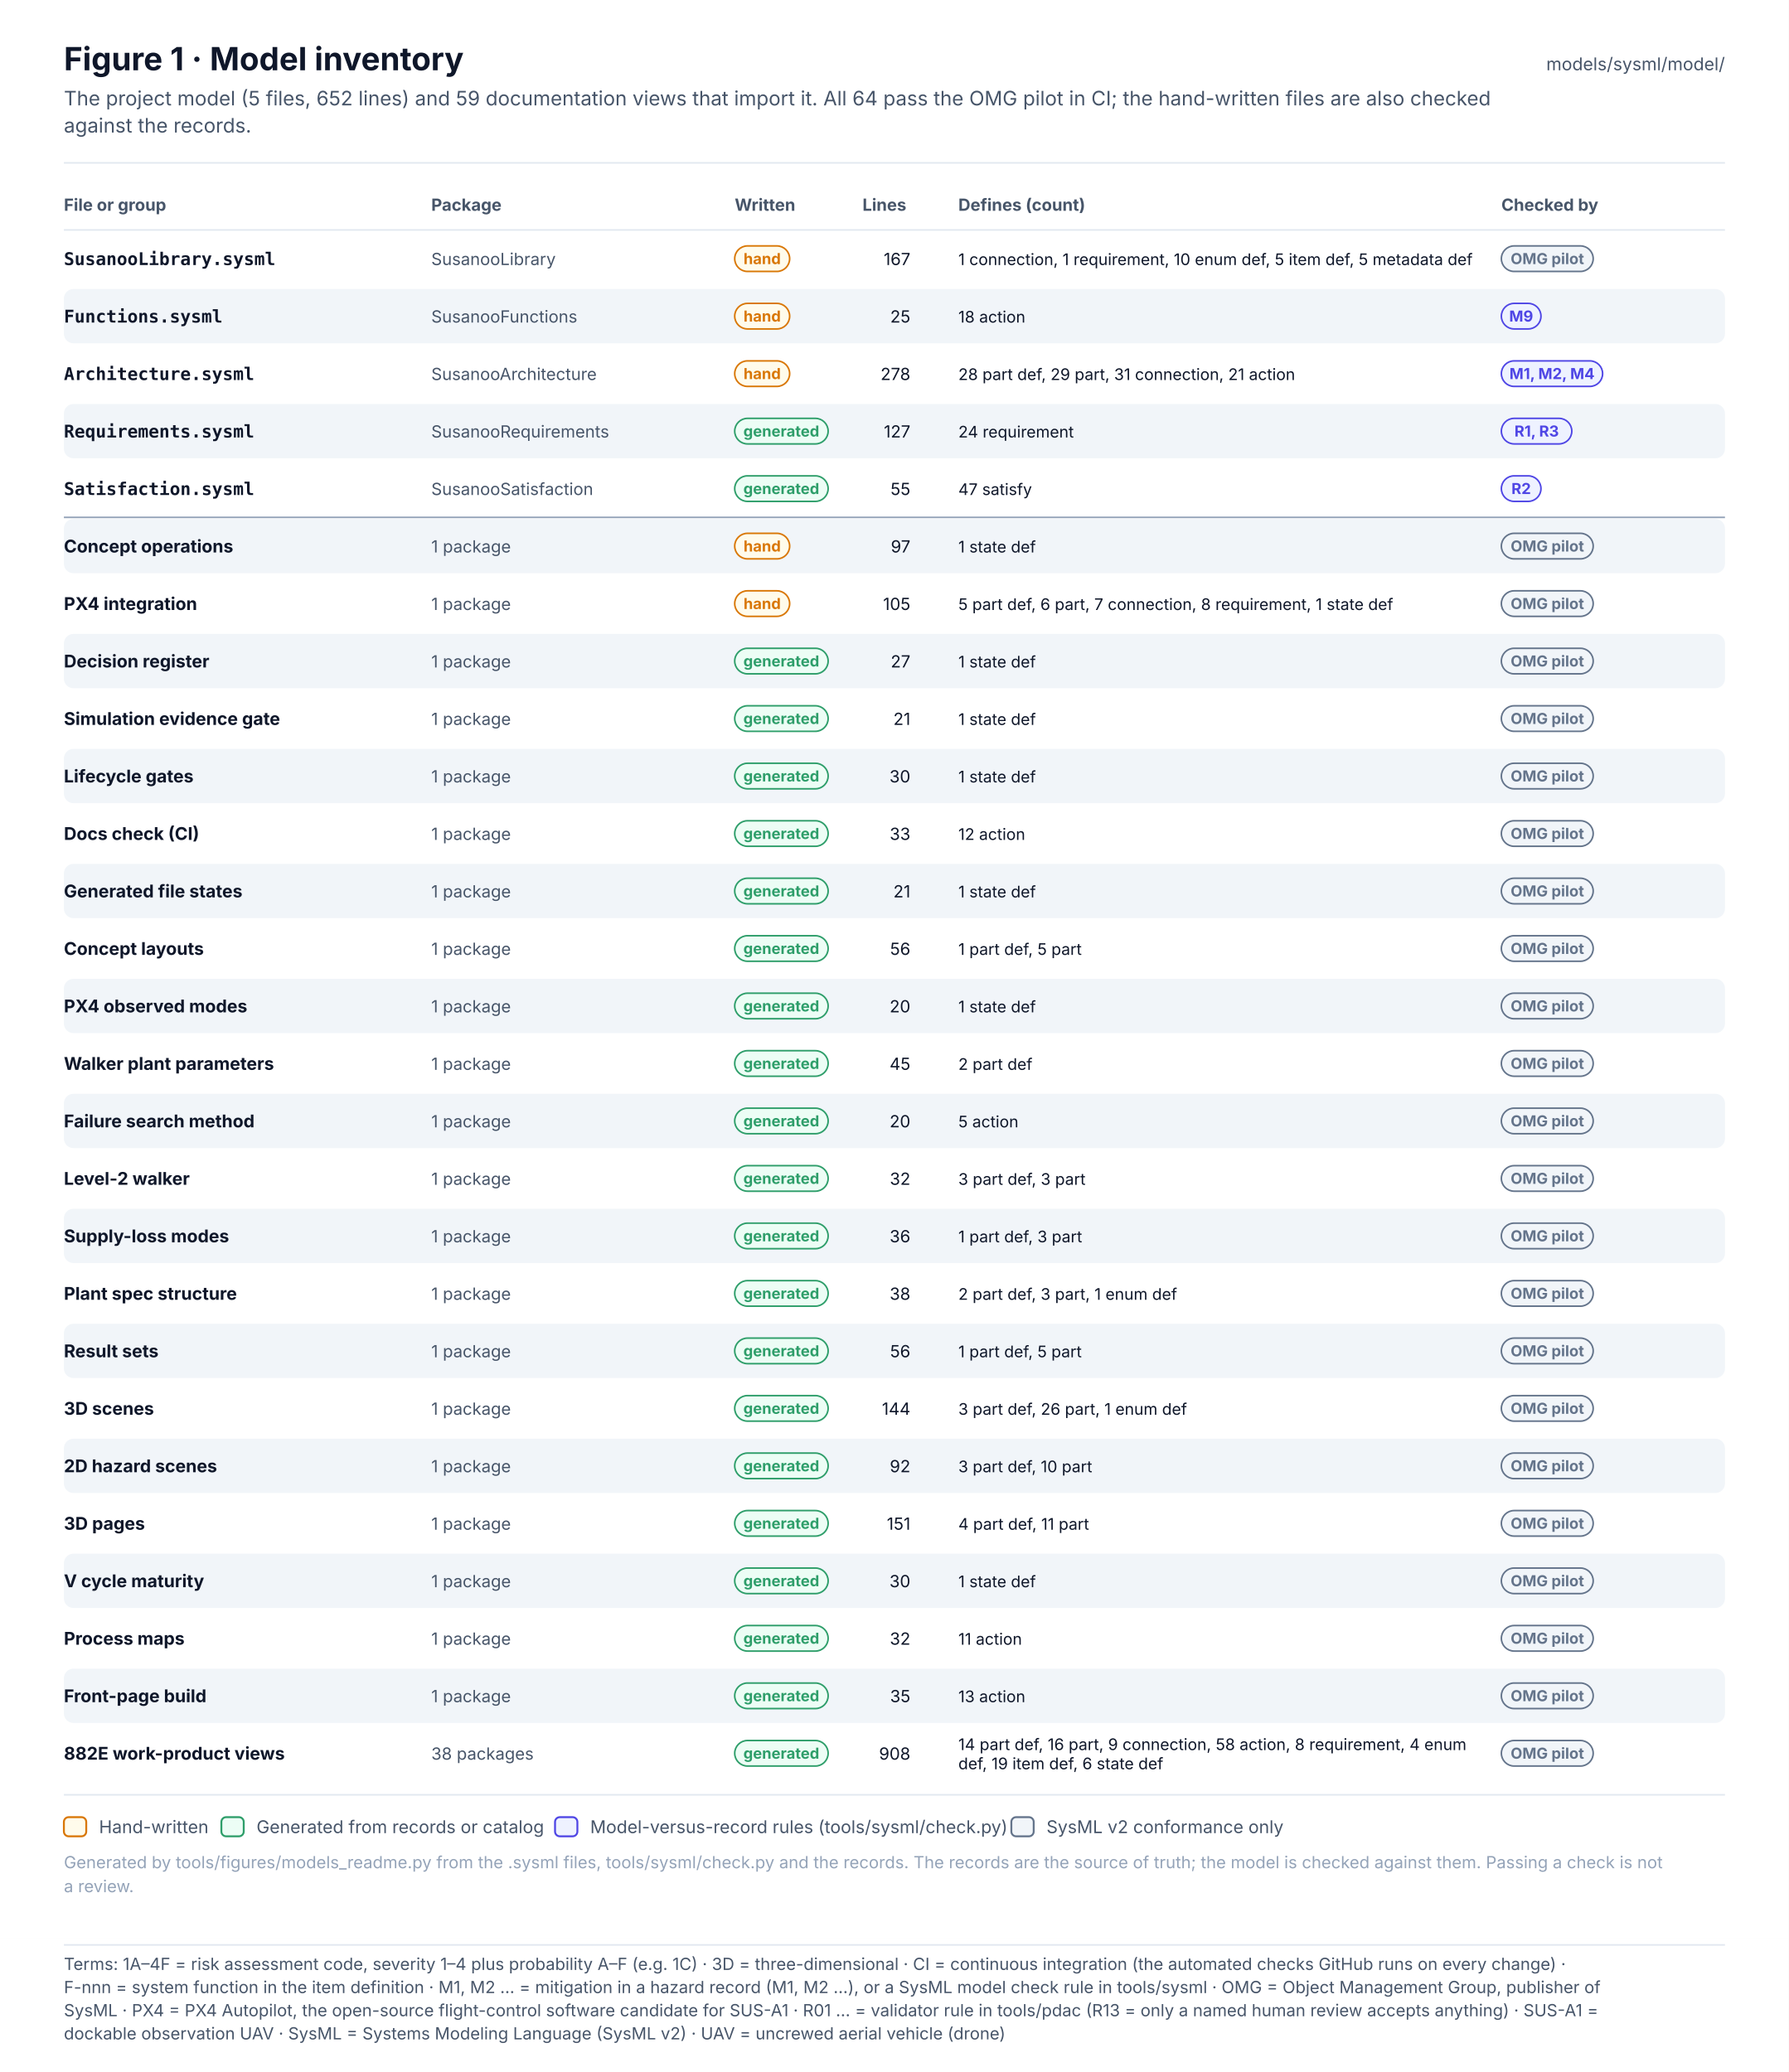
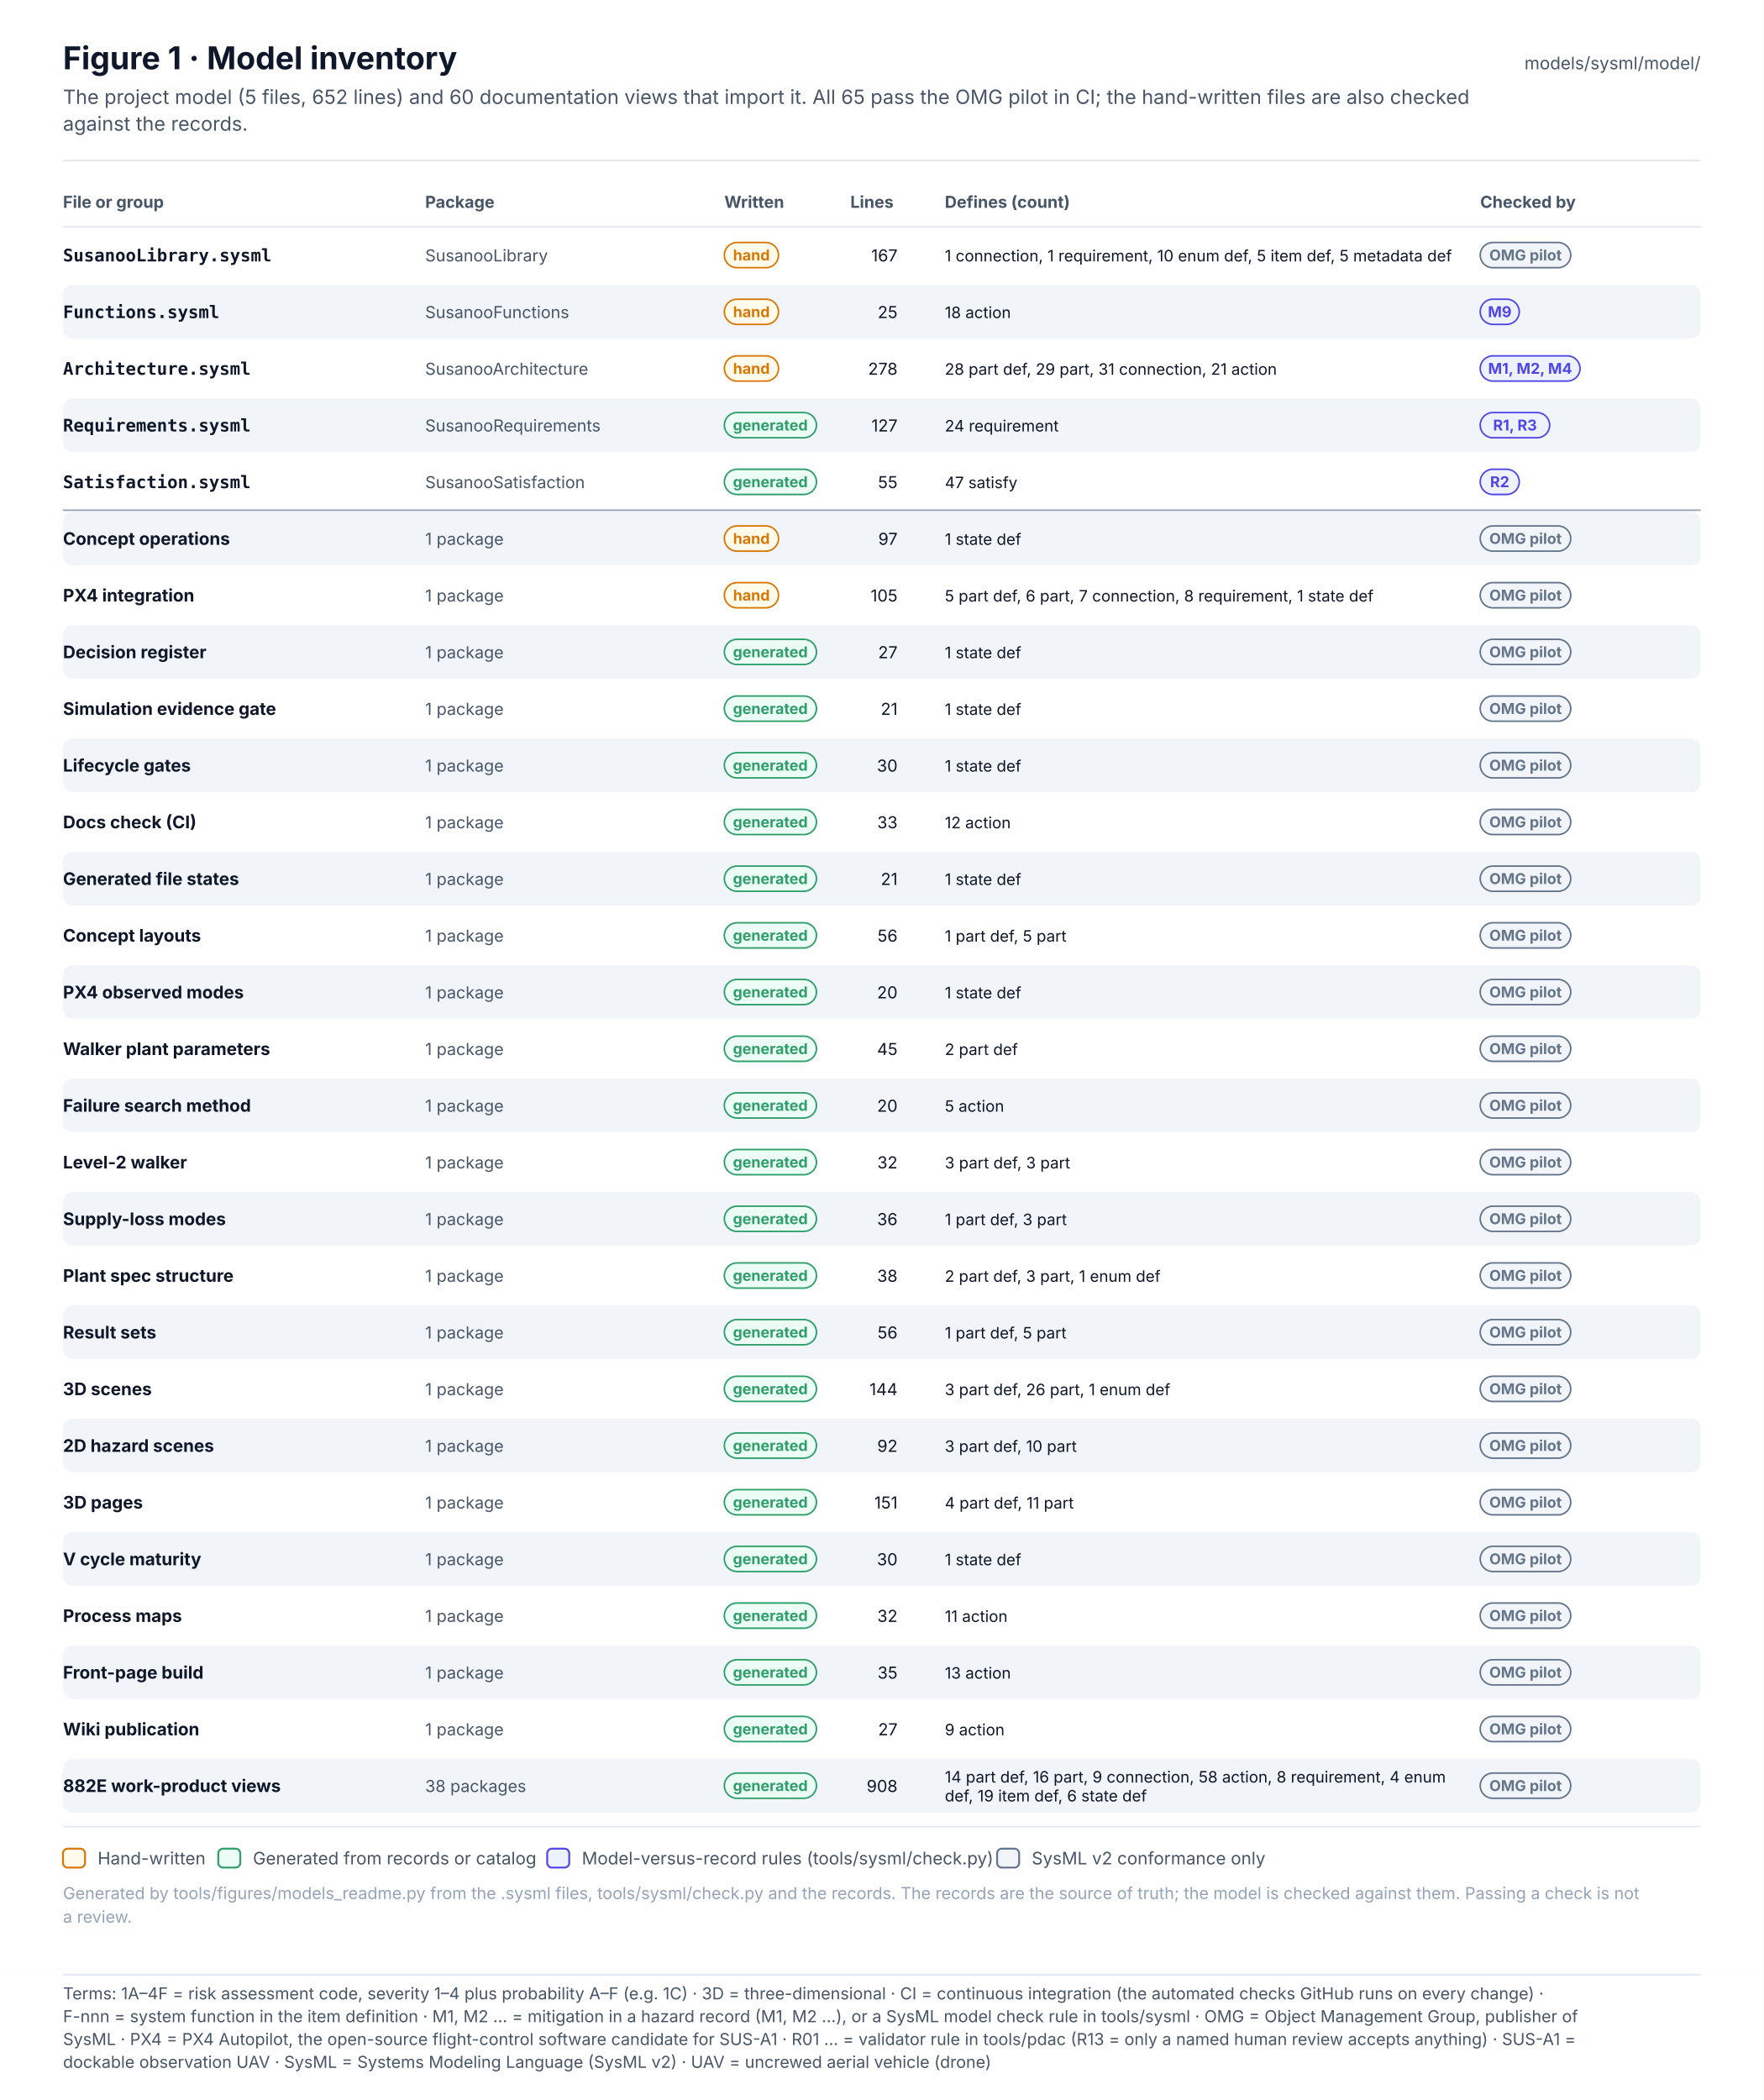
- <svg xmlns="http://www.w3.org/2000/svg" width="1120" height="1297.6" viewBox="0 0 1120 1297.6" font-family="Inter, 'Segoe UI', Helvetica, Arial, sans-serif" role="img">
+ <svg xmlns="http://www.w3.org/2000/svg" width="1120" height="1333.6" viewBox="0 0 1120 1333.6" font-family="Inter, 'Segoe UI', Helvetica, Arial, sans-serif" role="img">
  <defs>
    <pattern id="hatch" patternUnits="userSpaceOnUse" width="6" height="6" patternTransform="rotate(45)">
      <rect width="6" height="6" fill="#F1F5F9" />
      <line x1="0" y1="0" x2="0" y2="6" stroke="#E2E8F0" stroke-width="2" />
    </pattern>
    <marker id="arr-ink" viewBox="0 0 10 10" refX="9" refY="5" markerWidth="7" markerHeight="7" orient="auto-start-reverse">
      <path d="M0 0 L10 5 L0 10 z" fill="#475569" />
    </marker>
    <marker id="dia-ink" viewBox="0 0 16 10" refX="15" refY="5" markerWidth="12" markerHeight="8" orient="auto-start-reverse">
      <path d="M1 5 L8 1 L15 5 L8 9 z" fill="#475569" />
    </marker>
    <marker id="tri-ink" viewBox="0 0 12 12" refX="11" refY="6" markerWidth="10" markerHeight="10" orient="auto-start-reverse">
      <path d="M1 1 L11 6 L1 11 z" fill="#FFFFFF" stroke="#475569" stroke-width="1.2" />
    </marker>
    <marker id="arr-system" viewBox="0 0 10 10" refX="9" refY="5" markerWidth="7" markerHeight="7" orient="auto-start-reverse">
      <path d="M0 0 L10 5 L0 10 z" fill="#4F46E5" />
    </marker>
    <marker id="dia-system" viewBox="0 0 16 10" refX="15" refY="5" markerWidth="12" markerHeight="8" orient="auto-start-reverse">
      <path d="M1 5 L8 1 L15 5 L8 9 z" fill="#4F46E5" />
    </marker>
    <marker id="tri-system" viewBox="0 0 12 12" refX="11" refY="6" markerWidth="10" markerHeight="10" orient="auto-start-reverse">
      <path d="M1 1 L11 6 L1 11 z" fill="#FFFFFF" stroke="#4F46E5" stroke-width="1.2" />
    </marker>
    <marker id="arr-software" viewBox="0 0 10 10" refX="9" refY="5" markerWidth="7" markerHeight="7" orient="auto-start-reverse">
      <path d="M0 0 L10 5 L0 10 z" fill="#0F766E" />
    </marker>
    <marker id="dia-software" viewBox="0 0 16 10" refX="15" refY="5" markerWidth="12" markerHeight="8" orient="auto-start-reverse">
      <path d="M1 5 L8 1 L15 5 L8 9 z" fill="#0F766E" />
    </marker>
    <marker id="tri-software" viewBox="0 0 12 12" refX="11" refY="6" markerWidth="10" markerHeight="10" orient="auto-start-reverse">
      <path d="M1 1 L11 6 L1 11 z" fill="#FFFFFF" stroke="#0F766E" stroke-width="1.2" />
    </marker>
    <marker id="arr-safety" viewBox="0 0 10 10" refX="9" refY="5" markerWidth="7" markerHeight="7" orient="auto-start-reverse">
      <path d="M0 0 L10 5 L0 10 z" fill="#C2410C" />
    </marker>
    <marker id="dia-safety" viewBox="0 0 16 10" refX="15" refY="5" markerWidth="12" markerHeight="8" orient="auto-start-reverse">
      <path d="M1 5 L8 1 L15 5 L8 9 z" fill="#C2410C" />
    </marker>
    <marker id="tri-safety" viewBox="0 0 12 12" refX="11" refY="6" markerWidth="10" markerHeight="10" orient="auto-start-reverse">
      <path d="M1 1 L11 6 L1 11 z" fill="#FFFFFF" stroke="#C2410C" stroke-width="1.2" />
    </marker>
    <marker id="arr-interface" viewBox="0 0 10 10" refX="9" refY="5" markerWidth="7" markerHeight="7" orient="auto-start-reverse">
      <path d="M0 0 L10 5 L0 10 z" fill="#7C3AED" />
    </marker>
    <marker id="dia-interface" viewBox="0 0 16 10" refX="15" refY="5" markerWidth="12" markerHeight="8" orient="auto-start-reverse">
      <path d="M1 5 L8 1 L15 5 L8 9 z" fill="#7C3AED" />
    </marker>
    <marker id="tri-interface" viewBox="0 0 12 12" refX="11" refY="6" markerWidth="10" markerHeight="10" orient="auto-start-reverse">
      <path d="M1 1 L11 6 L1 11 z" fill="#FFFFFF" stroke="#7C3AED" stroke-width="1.2" />
    </marker>
    <marker id="arr-external" viewBox="0 0 10 10" refX="9" refY="5" markerWidth="7" markerHeight="7" orient="auto-start-reverse">
      <path d="M0 0 L10 5 L0 10 z" fill="#64748B" />
    </marker>
    <marker id="dia-external" viewBox="0 0 16 10" refX="15" refY="5" markerWidth="12" markerHeight="8" orient="auto-start-reverse">
      <path d="M1 5 L8 1 L15 5 L8 9 z" fill="#64748B" />
    </marker>
    <marker id="tri-external" viewBox="0 0 12 12" refX="11" refY="6" markerWidth="10" markerHeight="10" orient="auto-start-reverse">
      <path d="M1 1 L11 6 L1 11 z" fill="#FFFFFF" stroke="#64748B" stroke-width="1.2" />
    </marker>
    <marker id="arr-work" viewBox="0 0 10 10" refX="9" refY="5" markerWidth="7" markerHeight="7" orient="auto-start-reverse">
      <path d="M0 0 L10 5 L0 10 z" fill="#475569" />
    </marker>
    <marker id="dia-work" viewBox="0 0 16 10" refX="15" refY="5" markerWidth="12" markerHeight="8" orient="auto-start-reverse">
      <path d="M1 5 L8 1 L15 5 L8 9 z" fill="#475569" />
    </marker>
    <marker id="tri-work" viewBox="0 0 12 12" refX="11" refY="6" markerWidth="10" markerHeight="10" orient="auto-start-reverse">
      <path d="M1 1 L11 6 L1 11 z" fill="#FFFFFF" stroke="#475569" stroke-width="1.2" />
    </marker>
    <marker id="arr-muted" viewBox="0 0 10 10" refX="9" refY="5" markerWidth="7" markerHeight="7" orient="auto-start-reverse">
      <path d="M0 0 L10 5 L0 10 z" fill="#94A3B8" />
    </marker>
    <marker id="dia-muted" viewBox="0 0 16 10" refX="15" refY="5" markerWidth="12" markerHeight="8" orient="auto-start-reverse">
      <path d="M1 5 L8 1 L15 5 L8 9 z" fill="#94A3B8" />
    </marker>
    <marker id="tri-muted" viewBox="0 0 12 12" refX="11" refY="6" markerWidth="10" markerHeight="10" orient="auto-start-reverse">
      <path d="M1 1 L11 6 L1 11 z" fill="#FFFFFF" stroke="#94A3B8" stroke-width="1.2" />
    </marker>
    <marker id="arr-current" viewBox="0 0 10 10" refX="9" refY="5" markerWidth="7" markerHeight="7" orient="auto-start-reverse">
      <path d="M0 0 L10 5 L0 10 z" fill="#0F172A" />
    </marker>
    <marker id="dia-current" viewBox="0 0 16 10" refX="15" refY="5" markerWidth="12" markerHeight="8" orient="auto-start-reverse">
      <path d="M1 5 L8 1 L15 5 L8 9 z" fill="#0F172A" />
    </marker>
    <marker id="tri-current" viewBox="0 0 12 12" refX="11" refY="6" markerWidth="10" markerHeight="10" orient="auto-start-reverse">
      <path d="M1 1 L11 6 L1 11 z" fill="#FFFFFF" stroke="#0F172A" stroke-width="1.2" />
    </marker>
    <marker id="arr-ok" viewBox="0 0 10 10" refX="9" refY="5" markerWidth="7" markerHeight="7" orient="auto-start-reverse">
      <path d="M0 0 L10 5 L0 10 z" fill="#2E9E6A" />
    </marker>
    <marker id="dia-ok" viewBox="0 0 16 10" refX="15" refY="5" markerWidth="12" markerHeight="8" orient="auto-start-reverse">
      <path d="M1 5 L8 1 L15 5 L8 9 z" fill="#2E9E6A" />
    </marker>
    <marker id="tri-ok" viewBox="0 0 12 12" refX="11" refY="6" markerWidth="10" markerHeight="10" orient="auto-start-reverse">
      <path d="M1 1 L11 6 L1 11 z" fill="#FFFFFF" stroke="#2E9E6A" stroke-width="1.2" />
    </marker>
    <marker id="arr-amber" viewBox="0 0 10 10" refX="9" refY="5" markerWidth="7" markerHeight="7" orient="auto-start-reverse">
      <path d="M0 0 L10 5 L0 10 z" fill="#D97706" />
    </marker>
    <marker id="dia-amber" viewBox="0 0 16 10" refX="15" refY="5" markerWidth="12" markerHeight="8" orient="auto-start-reverse">
      <path d="M1 5 L8 1 L15 5 L8 9 z" fill="#D97706" />
    </marker>
    <marker id="tri-amber" viewBox="0 0 12 12" refX="11" refY="6" markerWidth="10" markerHeight="10" orient="auto-start-reverse">
      <path d="M1 1 L11 6 L1 11 z" fill="#FFFFFF" stroke="#D97706" stroke-width="1.2" />
    </marker>
    <marker id="arr-red" viewBox="0 0 10 10" refX="9" refY="5" markerWidth="7" markerHeight="7" orient="auto-start-reverse">
      <path d="M0 0 L10 5 L0 10 z" fill="#D2553F" />
    </marker>
    <marker id="dia-red" viewBox="0 0 16 10" refX="15" refY="5" markerWidth="12" markerHeight="8" orient="auto-start-reverse">
      <path d="M1 5 L8 1 L15 5 L8 9 z" fill="#D2553F" />
    </marker>
    <marker id="tri-red" viewBox="0 0 12 12" refX="11" refY="6" markerWidth="10" markerHeight="10" orient="auto-start-reverse">
      <path d="M1 1 L11 6 L1 11 z" fill="#FFFFFF" stroke="#D2553F" stroke-width="1.2" />
    </marker>
  </defs>
-   <rect x="0" y="0" width="1120" height="1214" rx="0" fill="#FFFFFF" stroke="none" stroke-width="0" />
+   <rect x="0" y="0" width="1120" height="1250" rx="0" fill="#FFFFFF" stroke="none" stroke-width="0" />
  <text x="40" y="44" font-size="20" fill="#0F172A" font-weight="700">Figure 1 · Model inventory</text>
-   <text x="40" y="66" font-size="12.5" fill="#475569">The project model (5 files, 652 lines) and 59 documentation views that import it. All 64 pass the OMG pilot in CI; the hand-written files are also checked</text>
+   <text x="40" y="66" font-size="12.5" fill="#475569">The project model (5 files, 652 lines) and 60 documentation views that import it. All 65 pass the OMG pilot in CI; the hand-written files are also checked</text>
  <text x="40" y="83" font-size="12.5" fill="#475569">against the records.</text>
  <text x="1080" y="44" font-size="11" fill="#475569" text-anchor="end">models/sysml/model/</text>
  <line x1="40" y1="102" x2="1080" y2="102" stroke="#E2E8F0" stroke-width="1" />
  <text x="40" y="132" font-size="10.5" fill="#475569" font-weight="700">File or group</text>
  <text x="270" y="132" font-size="10.5" fill="#475569" font-weight="700">Package</text>
  <text x="460" y="132" font-size="10.5" fill="#475569" font-weight="700">Written</text>
  <text x="540" y="132" font-size="10.5" fill="#475569" font-weight="700">Lines</text>
  <text x="600" y="132" font-size="10.5" fill="#475569" font-weight="700">Defines (count)</text>
  <text x="940" y="132" font-size="10.5" fill="#475569" font-weight="700">Checked by</text>
  <line x1="40" y1="144" x2="1080" y2="144" stroke="#E2E8F0" stroke-width="1" />
  <text x="40" y="166" font-size="11" fill="#0F172A" font-weight="700" font-family="'JetBrains Mono', 'SFMono-Regular', Menlo, Consolas, monospace">SusanooLibrary.sysml</text>
  <text x="270" y="166" font-size="10.5" fill="#475569">SusanooLibrary</text>
  <rect x="460" y="154" width="34.4" height="16" rx="8.0" fill="#FFFBEB" stroke="#D97706" stroke-width="1" />
  <text x="477.2" y="165.4" font-size="9.5" fill="#D97706" font-weight="700" text-anchor="middle">hand</text>
  <text x="570" y="166" font-size="10.5" fill="#0F172A" text-anchor="end">167</text>
  <text x="600" y="166" font-size="10" fill="#0F172A">1 connection, 1 requirement, 10 enum def, 5 item def, 5 metadata def</text>
  <rect x="940" y="154" width="57.5" height="16" rx="8.0" fill="#F1F5F9" stroke="#64748B" stroke-width="1" />
  <text x="968.8" y="165.4" font-size="9.5" fill="#64748B" font-weight="700" text-anchor="middle">OMG pilot</text>
  <rect x="40" y="181" width="1040" height="34" rx="6" fill="#F1F5F9" stroke="none" stroke-width="0" />
  <text x="40" y="202" font-size="11" fill="#0F172A" font-weight="700" font-family="'JetBrains Mono', 'SFMono-Regular', Menlo, Consolas, monospace">Functions.sysml</text>
  <text x="270" y="202" font-size="10.5" fill="#475569">SusanooFunctions</text>
  <rect x="460" y="190" width="34.4" height="16" rx="8.0" fill="#FFFBEB" stroke="#D97706" stroke-width="1" />
  <text x="477.2" y="201.4" font-size="9.5" fill="#D97706" font-weight="700" text-anchor="middle">hand</text>
  <text x="570" y="202" font-size="10.5" fill="#0F172A" text-anchor="end">25</text>
  <text x="600" y="202" font-size="10" fill="#0F172A">18 action</text>
  <rect x="940" y="190" width="24.8" height="16" rx="8.0" fill="#EEF2FF" stroke="#4F46E5" stroke-width="1" />
  <text x="952.4" y="201.4" font-size="9.5" fill="#4F46E5" font-weight="700" text-anchor="middle">M9</text>
  <text x="40" y="238" font-size="11" fill="#0F172A" font-weight="700" font-family="'JetBrains Mono', 'SFMono-Regular', Menlo, Consolas, monospace">Architecture.sysml</text>
  <text x="270" y="238" font-size="10.5" fill="#475569">SusanooArchitecture</text>
  <rect x="460" y="226" width="34.4" height="16" rx="8.0" fill="#FFFBEB" stroke="#D97706" stroke-width="1" />
  <text x="477.2" y="237.4" font-size="9.5" fill="#D97706" font-weight="700" text-anchor="middle">hand</text>
  <text x="570" y="238" font-size="10.5" fill="#0F172A" text-anchor="end">278</text>
  <text x="600" y="238" font-size="10" fill="#0F172A">28 part def, 29 part, 31 connection, 21 action</text>
  <rect x="940" y="226" width="63.4" height="16" rx="8.0" fill="#EEF2FF" stroke="#4F46E5" stroke-width="1" />
  <text x="971.7" y="237.4" font-size="9.5" fill="#4F46E5" font-weight="700" text-anchor="middle">M1, M2, M4</text>
  <rect x="40" y="253" width="1040" height="34" rx="6" fill="#F1F5F9" stroke="none" stroke-width="0" />
  <text x="40" y="274" font-size="11" fill="#0F172A" font-weight="700" font-family="'JetBrains Mono', 'SFMono-Regular', Menlo, Consolas, monospace">Requirements.sysml</text>
  <text x="270" y="274" font-size="10.5" fill="#475569">SusanooRequirements</text>
  <rect x="460" y="262" width="58.5" height="16" rx="8.0" fill="#ECFDF5" stroke="#2E9E6A" stroke-width="1" />
  <text x="489.2" y="273.4" font-size="9.5" fill="#2E9E6A" font-weight="700" text-anchor="middle">generated</text>
  <text x="570" y="274" font-size="10.5" fill="#0F172A" text-anchor="end">127</text>
  <text x="600" y="274" font-size="10" fill="#0F172A">24 requirement</text>
  <rect x="940" y="262" width="44.1" height="16" rx="8.0" fill="#EEF2FF" stroke="#4F46E5" stroke-width="1" />
  <text x="962.1" y="273.4" font-size="9.5" fill="#4F46E5" font-weight="700" text-anchor="middle">R1, R3</text>
  <text x="40" y="310" font-size="11" fill="#0F172A" font-weight="700" font-family="'JetBrains Mono', 'SFMono-Regular', Menlo, Consolas, monospace">Satisfaction.sysml</text>
  <text x="270" y="310" font-size="10.5" fill="#475569">SusanooSatisfaction</text>
  <rect x="460" y="298" width="58.5" height="16" rx="8.0" fill="#ECFDF5" stroke="#2E9E6A" stroke-width="1" />
  <text x="489.2" y="309.4" font-size="9.5" fill="#2E9E6A" font-weight="700" text-anchor="middle">generated</text>
  <text x="570" y="310" font-size="10.5" fill="#0F172A" text-anchor="end">55</text>
  <text x="600" y="310" font-size="10" fill="#0F172A">47 satisfy</text>
  <rect x="940" y="298" width="24.8" height="16" rx="8.0" fill="#EEF2FF" stroke="#4F46E5" stroke-width="1" />
  <text x="952.4" y="309.4" font-size="9.5" fill="#4F46E5" font-weight="700" text-anchor="middle">R2</text>
  <line x1="40" y1="324" x2="1080" y2="324" stroke="#94A3B8" stroke-width="1" />
  <rect x="40" y="325" width="1040" height="34" rx="6" fill="#F1F5F9" stroke="none" stroke-width="0" />
  <text x="40" y="346" font-size="11" fill="#0F172A" font-weight="700">Concept operations</text>
  <text x="270" y="346" font-size="10.5" fill="#475569">1 package</text>
  <rect x="460" y="334" width="34.4" height="16" rx="8.0" fill="#FFFBEB" stroke="#D97706" stroke-width="1" />
  <text x="477.2" y="345.4" font-size="9.5" fill="#D97706" font-weight="700" text-anchor="middle">hand</text>
  <text x="570" y="346" font-size="10.5" fill="#0F172A" text-anchor="end">97</text>
  <text x="600" y="346" font-size="10" fill="#0F172A">1 state def</text>
  <rect x="940" y="334" width="57.5" height="16" rx="8.0" fill="#F1F5F9" stroke="#64748B" stroke-width="1" />
  <text x="968.8" y="345.4" font-size="9.5" fill="#64748B" font-weight="700" text-anchor="middle">OMG pilot</text>
  <text x="40" y="382" font-size="11" fill="#0F172A" font-weight="700">PX4 integration</text>
  <text x="270" y="382" font-size="10.5" fill="#475569">1 package</text>
  <rect x="460" y="370" width="34.4" height="16" rx="8.0" fill="#FFFBEB" stroke="#D97706" stroke-width="1" />
  <text x="477.2" y="381.4" font-size="9.5" fill="#D97706" font-weight="700" text-anchor="middle">hand</text>
  <text x="570" y="382" font-size="10.5" fill="#0F172A" text-anchor="end">105</text>
  <text x="600" y="382" font-size="10" fill="#0F172A">5 part def, 6 part, 7 connection, 8 requirement, 1 state def</text>
  <rect x="940" y="370" width="57.5" height="16" rx="8.0" fill="#F1F5F9" stroke="#64748B" stroke-width="1" />
  <text x="968.8" y="381.4" font-size="9.5" fill="#64748B" font-weight="700" text-anchor="middle">OMG pilot</text>
  <rect x="40" y="397" width="1040" height="34" rx="6" fill="#F1F5F9" stroke="none" stroke-width="0" />
  <text x="40" y="418" font-size="11" fill="#0F172A" font-weight="700">Decision register</text>
  <text x="270" y="418" font-size="10.5" fill="#475569">1 package</text>
  <rect x="460" y="406" width="58.5" height="16" rx="8.0" fill="#ECFDF5" stroke="#2E9E6A" stroke-width="1" />
  <text x="489.2" y="417.4" font-size="9.5" fill="#2E9E6A" font-weight="700" text-anchor="middle">generated</text>
  <text x="570" y="418" font-size="10.5" fill="#0F172A" text-anchor="end">27</text>
  <text x="600" y="418" font-size="10" fill="#0F172A">1 state def</text>
  <rect x="940" y="406" width="57.5" height="16" rx="8.0" fill="#F1F5F9" stroke="#64748B" stroke-width="1" />
  <text x="968.8" y="417.4" font-size="9.5" fill="#64748B" font-weight="700" text-anchor="middle">OMG pilot</text>
  <text x="40" y="454" font-size="11" fill="#0F172A" font-weight="700">Simulation evidence gate</text>
  <text x="270" y="454" font-size="10.5" fill="#475569">1 package</text>
  <rect x="460" y="442" width="58.5" height="16" rx="8.0" fill="#ECFDF5" stroke="#2E9E6A" stroke-width="1" />
  <text x="489.2" y="453.4" font-size="9.5" fill="#2E9E6A" font-weight="700" text-anchor="middle">generated</text>
  <text x="570" y="454" font-size="10.5" fill="#0F172A" text-anchor="end">21</text>
  <text x="600" y="454" font-size="10" fill="#0F172A">1 state def</text>
  <rect x="940" y="442" width="57.5" height="16" rx="8.0" fill="#F1F5F9" stroke="#64748B" stroke-width="1" />
  <text x="968.8" y="453.4" font-size="9.5" fill="#64748B" font-weight="700" text-anchor="middle">OMG pilot</text>
  <rect x="40" y="469" width="1040" height="34" rx="6" fill="#F1F5F9" stroke="none" stroke-width="0" />
  <text x="40" y="490" font-size="11" fill="#0F172A" font-weight="700">Lifecycle gates</text>
  <text x="270" y="490" font-size="10.5" fill="#475569">1 package</text>
  <rect x="460" y="478" width="58.5" height="16" rx="8.0" fill="#ECFDF5" stroke="#2E9E6A" stroke-width="1" />
  <text x="489.2" y="489.4" font-size="9.5" fill="#2E9E6A" font-weight="700" text-anchor="middle">generated</text>
  <text x="570" y="490" font-size="10.5" fill="#0F172A" text-anchor="end">30</text>
  <text x="600" y="490" font-size="10" fill="#0F172A">1 state def</text>
  <rect x="940" y="478" width="57.5" height="16" rx="8.0" fill="#F1F5F9" stroke="#64748B" stroke-width="1" />
  <text x="968.8" y="489.4" font-size="9.5" fill="#64748B" font-weight="700" text-anchor="middle">OMG pilot</text>
  <text x="40" y="526" font-size="11" fill="#0F172A" font-weight="700">Docs check (CI)</text>
  <text x="270" y="526" font-size="10.5" fill="#475569">1 package</text>
  <rect x="460" y="514" width="58.5" height="16" rx="8.0" fill="#ECFDF5" stroke="#2E9E6A" stroke-width="1" />
  <text x="489.2" y="525.4" font-size="9.5" fill="#2E9E6A" font-weight="700" text-anchor="middle">generated</text>
  <text x="570" y="526" font-size="10.5" fill="#0F172A" text-anchor="end">33</text>
  <text x="600" y="526" font-size="10" fill="#0F172A">12 action</text>
  <rect x="940" y="514" width="57.5" height="16" rx="8.0" fill="#F1F5F9" stroke="#64748B" stroke-width="1" />
  <text x="968.8" y="525.4" font-size="9.5" fill="#64748B" font-weight="700" text-anchor="middle">OMG pilot</text>
  <rect x="40" y="541" width="1040" height="34" rx="6" fill="#F1F5F9" stroke="none" stroke-width="0" />
  <text x="40" y="562" font-size="11" fill="#0F172A" font-weight="700">Generated file states</text>
  <text x="270" y="562" font-size="10.5" fill="#475569">1 package</text>
  <rect x="460" y="550" width="58.5" height="16" rx="8.0" fill="#ECFDF5" stroke="#2E9E6A" stroke-width="1" />
  <text x="489.2" y="561.4" font-size="9.5" fill="#2E9E6A" font-weight="700" text-anchor="middle">generated</text>
  <text x="570" y="562" font-size="10.5" fill="#0F172A" text-anchor="end">21</text>
  <text x="600" y="562" font-size="10" fill="#0F172A">1 state def</text>
  <rect x="940" y="550" width="57.5" height="16" rx="8.0" fill="#F1F5F9" stroke="#64748B" stroke-width="1" />
  <text x="968.8" y="561.4" font-size="9.5" fill="#64748B" font-weight="700" text-anchor="middle">OMG pilot</text>
  <text x="40" y="598" font-size="11" fill="#0F172A" font-weight="700">Concept layouts</text>
  <text x="270" y="598" font-size="10.5" fill="#475569">1 package</text>
  <rect x="460" y="586" width="58.5" height="16" rx="8.0" fill="#ECFDF5" stroke="#2E9E6A" stroke-width="1" />
  <text x="489.2" y="597.4" font-size="9.5" fill="#2E9E6A" font-weight="700" text-anchor="middle">generated</text>
  <text x="570" y="598" font-size="10.5" fill="#0F172A" text-anchor="end">56</text>
  <text x="600" y="598" font-size="10" fill="#0F172A">1 part def, 5 part</text>
  <rect x="940" y="586" width="57.5" height="16" rx="8.0" fill="#F1F5F9" stroke="#64748B" stroke-width="1" />
  <text x="968.8" y="597.4" font-size="9.5" fill="#64748B" font-weight="700" text-anchor="middle">OMG pilot</text>
  <rect x="40" y="613" width="1040" height="34" rx="6" fill="#F1F5F9" stroke="none" stroke-width="0" />
  <text x="40" y="634" font-size="11" fill="#0F172A" font-weight="700">PX4 observed modes</text>
  <text x="270" y="634" font-size="10.5" fill="#475569">1 package</text>
  <rect x="460" y="622" width="58.5" height="16" rx="8.0" fill="#ECFDF5" stroke="#2E9E6A" stroke-width="1" />
  <text x="489.2" y="633.4" font-size="9.5" fill="#2E9E6A" font-weight="700" text-anchor="middle">generated</text>
  <text x="570" y="634" font-size="10.5" fill="#0F172A" text-anchor="end">20</text>
  <text x="600" y="634" font-size="10" fill="#0F172A">1 state def</text>
  <rect x="940" y="622" width="57.5" height="16" rx="8.0" fill="#F1F5F9" stroke="#64748B" stroke-width="1" />
  <text x="968.8" y="633.4" font-size="9.5" fill="#64748B" font-weight="700" text-anchor="middle">OMG pilot</text>
  <text x="40" y="670" font-size="11" fill="#0F172A" font-weight="700">Walker plant parameters</text>
  <text x="270" y="670" font-size="10.5" fill="#475569">1 package</text>
  <rect x="460" y="658" width="58.5" height="16" rx="8.0" fill="#ECFDF5" stroke="#2E9E6A" stroke-width="1" />
  <text x="489.2" y="669.4" font-size="9.5" fill="#2E9E6A" font-weight="700" text-anchor="middle">generated</text>
  <text x="570" y="670" font-size="10.5" fill="#0F172A" text-anchor="end">45</text>
  <text x="600" y="670" font-size="10" fill="#0F172A">2 part def</text>
  <rect x="940" y="658" width="57.5" height="16" rx="8.0" fill="#F1F5F9" stroke="#64748B" stroke-width="1" />
  <text x="968.8" y="669.4" font-size="9.5" fill="#64748B" font-weight="700" text-anchor="middle">OMG pilot</text>
  <rect x="40" y="685" width="1040" height="34" rx="6" fill="#F1F5F9" stroke="none" stroke-width="0" />
  <text x="40" y="706" font-size="11" fill="#0F172A" font-weight="700">Failure search method</text>
  <text x="270" y="706" font-size="10.5" fill="#475569">1 package</text>
  <rect x="460" y="694" width="58.5" height="16" rx="8.0" fill="#ECFDF5" stroke="#2E9E6A" stroke-width="1" />
  <text x="489.2" y="705.4" font-size="9.5" fill="#2E9E6A" font-weight="700" text-anchor="middle">generated</text>
  <text x="570" y="706" font-size="10.5" fill="#0F172A" text-anchor="end">20</text>
  <text x="600" y="706" font-size="10" fill="#0F172A">5 action</text>
  <rect x="940" y="694" width="57.5" height="16" rx="8.0" fill="#F1F5F9" stroke="#64748B" stroke-width="1" />
  <text x="968.8" y="705.4" font-size="9.5" fill="#64748B" font-weight="700" text-anchor="middle">OMG pilot</text>
  <text x="40" y="742" font-size="11" fill="#0F172A" font-weight="700">Level-2 walker</text>
  <text x="270" y="742" font-size="10.5" fill="#475569">1 package</text>
  <rect x="460" y="730" width="58.5" height="16" rx="8.0" fill="#ECFDF5" stroke="#2E9E6A" stroke-width="1" />
  <text x="489.2" y="741.4" font-size="9.5" fill="#2E9E6A" font-weight="700" text-anchor="middle">generated</text>
  <text x="570" y="742" font-size="10.5" fill="#0F172A" text-anchor="end">32</text>
  <text x="600" y="742" font-size="10" fill="#0F172A">3 part def, 3 part</text>
  <rect x="940" y="730" width="57.5" height="16" rx="8.0" fill="#F1F5F9" stroke="#64748B" stroke-width="1" />
  <text x="968.8" y="741.4" font-size="9.5" fill="#64748B" font-weight="700" text-anchor="middle">OMG pilot</text>
  <rect x="40" y="757" width="1040" height="34" rx="6" fill="#F1F5F9" stroke="none" stroke-width="0" />
  <text x="40" y="778" font-size="11" fill="#0F172A" font-weight="700">Supply-loss modes</text>
  <text x="270" y="778" font-size="10.5" fill="#475569">1 package</text>
  <rect x="460" y="766" width="58.5" height="16" rx="8.0" fill="#ECFDF5" stroke="#2E9E6A" stroke-width="1" />
  <text x="489.2" y="777.4" font-size="9.5" fill="#2E9E6A" font-weight="700" text-anchor="middle">generated</text>
  <text x="570" y="778" font-size="10.5" fill="#0F172A" text-anchor="end">36</text>
  <text x="600" y="778" font-size="10" fill="#0F172A">1 part def, 3 part</text>
  <rect x="940" y="766" width="57.5" height="16" rx="8.0" fill="#F1F5F9" stroke="#64748B" stroke-width="1" />
  <text x="968.8" y="777.4" font-size="9.5" fill="#64748B" font-weight="700" text-anchor="middle">OMG pilot</text>
  <text x="40" y="814" font-size="11" fill="#0F172A" font-weight="700">Plant spec structure</text>
  <text x="270" y="814" font-size="10.5" fill="#475569">1 package</text>
  <rect x="460" y="802" width="58.5" height="16" rx="8.0" fill="#ECFDF5" stroke="#2E9E6A" stroke-width="1" />
  <text x="489.2" y="813.4" font-size="9.5" fill="#2E9E6A" font-weight="700" text-anchor="middle">generated</text>
  <text x="570" y="814" font-size="10.5" fill="#0F172A" text-anchor="end">38</text>
  <text x="600" y="814" font-size="10" fill="#0F172A">2 part def, 3 part, 1 enum def</text>
  <rect x="940" y="802" width="57.5" height="16" rx="8.0" fill="#F1F5F9" stroke="#64748B" stroke-width="1" />
  <text x="968.8" y="813.4" font-size="9.5" fill="#64748B" font-weight="700" text-anchor="middle">OMG pilot</text>
  <rect x="40" y="829" width="1040" height="34" rx="6" fill="#F1F5F9" stroke="none" stroke-width="0" />
  <text x="40" y="850" font-size="11" fill="#0F172A" font-weight="700">Result sets</text>
  <text x="270" y="850" font-size="10.5" fill="#475569">1 package</text>
  <rect x="460" y="838" width="58.5" height="16" rx="8.0" fill="#ECFDF5" stroke="#2E9E6A" stroke-width="1" />
  <text x="489.2" y="849.4" font-size="9.5" fill="#2E9E6A" font-weight="700" text-anchor="middle">generated</text>
  <text x="570" y="850" font-size="10.5" fill="#0F172A" text-anchor="end">56</text>
  <text x="600" y="850" font-size="10" fill="#0F172A">1 part def, 5 part</text>
  <rect x="940" y="838" width="57.5" height="16" rx="8.0" fill="#F1F5F9" stroke="#64748B" stroke-width="1" />
  <text x="968.8" y="849.4" font-size="9.5" fill="#64748B" font-weight="700" text-anchor="middle">OMG pilot</text>
  <text x="40" y="886" font-size="11" fill="#0F172A" font-weight="700">3D scenes</text>
  <text x="270" y="886" font-size="10.5" fill="#475569">1 package</text>
  <rect x="460" y="874" width="58.5" height="16" rx="8.0" fill="#ECFDF5" stroke="#2E9E6A" stroke-width="1" />
  <text x="489.2" y="885.4" font-size="9.5" fill="#2E9E6A" font-weight="700" text-anchor="middle">generated</text>
  <text x="570" y="886" font-size="10.5" fill="#0F172A" text-anchor="end">144</text>
  <text x="600" y="886" font-size="10" fill="#0F172A">3 part def, 26 part, 1 enum def</text>
  <rect x="940" y="874" width="57.5" height="16" rx="8.0" fill="#F1F5F9" stroke="#64748B" stroke-width="1" />
  <text x="968.8" y="885.4" font-size="9.5" fill="#64748B" font-weight="700" text-anchor="middle">OMG pilot</text>
  <rect x="40" y="901" width="1040" height="34" rx="6" fill="#F1F5F9" stroke="none" stroke-width="0" />
  <text x="40" y="922" font-size="11" fill="#0F172A" font-weight="700">2D hazard scenes</text>
  <text x="270" y="922" font-size="10.5" fill="#475569">1 package</text>
  <rect x="460" y="910" width="58.5" height="16" rx="8.0" fill="#ECFDF5" stroke="#2E9E6A" stroke-width="1" />
  <text x="489.2" y="921.4" font-size="9.5" fill="#2E9E6A" font-weight="700" text-anchor="middle">generated</text>
  <text x="570" y="922" font-size="10.5" fill="#0F172A" text-anchor="end">92</text>
  <text x="600" y="922" font-size="10" fill="#0F172A">3 part def, 10 part</text>
  <rect x="940" y="910" width="57.5" height="16" rx="8.0" fill="#F1F5F9" stroke="#64748B" stroke-width="1" />
  <text x="968.8" y="921.4" font-size="9.5" fill="#64748B" font-weight="700" text-anchor="middle">OMG pilot</text>
  <text x="40" y="958" font-size="11" fill="#0F172A" font-weight="700">3D pages</text>
  <text x="270" y="958" font-size="10.5" fill="#475569">1 package</text>
  <rect x="460" y="946" width="58.5" height="16" rx="8.0" fill="#ECFDF5" stroke="#2E9E6A" stroke-width="1" />
  <text x="489.2" y="957.4" font-size="9.5" fill="#2E9E6A" font-weight="700" text-anchor="middle">generated</text>
  <text x="570" y="958" font-size="10.5" fill="#0F172A" text-anchor="end">151</text>
  <text x="600" y="958" font-size="10" fill="#0F172A">4 part def, 11 part</text>
  <rect x="940" y="946" width="57.5" height="16" rx="8.0" fill="#F1F5F9" stroke="#64748B" stroke-width="1" />
  <text x="968.8" y="957.4" font-size="9.5" fill="#64748B" font-weight="700" text-anchor="middle">OMG pilot</text>
  <rect x="40" y="973" width="1040" height="34" rx="6" fill="#F1F5F9" stroke="none" stroke-width="0" />
  <text x="40" y="994" font-size="11" fill="#0F172A" font-weight="700">V cycle maturity</text>
  <text x="270" y="994" font-size="10.5" fill="#475569">1 package</text>
  <rect x="460" y="982" width="58.5" height="16" rx="8.0" fill="#ECFDF5" stroke="#2E9E6A" stroke-width="1" />
  <text x="489.2" y="993.4" font-size="9.5" fill="#2E9E6A" font-weight="700" text-anchor="middle">generated</text>
  <text x="570" y="994" font-size="10.5" fill="#0F172A" text-anchor="end">30</text>
  <text x="600" y="994" font-size="10" fill="#0F172A">1 state def</text>
  <rect x="940" y="982" width="57.5" height="16" rx="8.0" fill="#F1F5F9" stroke="#64748B" stroke-width="1" />
  <text x="968.8" y="993.4" font-size="9.5" fill="#64748B" font-weight="700" text-anchor="middle">OMG pilot</text>
  <text x="40" y="1030" font-size="11" fill="#0F172A" font-weight="700">Process maps</text>
  <text x="270" y="1030" font-size="10.5" fill="#475569">1 package</text>
  <rect x="460" y="1018" width="58.5" height="16" rx="8.0" fill="#ECFDF5" stroke="#2E9E6A" stroke-width="1" />
  <text x="489.2" y="1029.4" font-size="9.5" fill="#2E9E6A" font-weight="700" text-anchor="middle">generated</text>
  <text x="570" y="1030" font-size="10.5" fill="#0F172A" text-anchor="end">32</text>
  <text x="600" y="1030" font-size="10" fill="#0F172A">11 action</text>
  <rect x="940" y="1018" width="57.5" height="16" rx="8.0" fill="#F1F5F9" stroke="#64748B" stroke-width="1" />
  <text x="968.8" y="1029.4" font-size="9.5" fill="#64748B" font-weight="700" text-anchor="middle">OMG pilot</text>
  <rect x="40" y="1045" width="1040" height="34" rx="6" fill="#F1F5F9" stroke="none" stroke-width="0" />
  <text x="40" y="1066" font-size="11" fill="#0F172A" font-weight="700">Front-page build</text>
  <text x="270" y="1066" font-size="10.5" fill="#475569">1 package</text>
  <rect x="460" y="1054" width="58.5" height="16" rx="8.0" fill="#ECFDF5" stroke="#2E9E6A" stroke-width="1" />
  <text x="489.2" y="1065.4" font-size="9.5" fill="#2E9E6A" font-weight="700" text-anchor="middle">generated</text>
  <text x="570" y="1066" font-size="10.5" fill="#0F172A" text-anchor="end">35</text>
  <text x="600" y="1066" font-size="10" fill="#0F172A">13 action</text>
  <rect x="940" y="1054" width="57.5" height="16" rx="8.0" fill="#F1F5F9" stroke="#64748B" stroke-width="1" />
  <text x="968.8" y="1065.4" font-size="9.5" fill="#64748B" font-weight="700" text-anchor="middle">OMG pilot</text>
-   <text x="40" y="1102" font-size="11" fill="#0F172A" font-weight="700">882E work-product views</text>
-   <text x="270" y="1102" font-size="10.5" fill="#475569">38 packages</text>
+   <text x="40" y="1102" font-size="11" fill="#0F172A" font-weight="700">Wiki publication</text>
+   <text x="270" y="1102" font-size="10.5" fill="#475569">1 package</text>
  <rect x="460" y="1090" width="58.5" height="16" rx="8.0" fill="#ECFDF5" stroke="#2E9E6A" stroke-width="1" />
  <text x="489.2" y="1101.4" font-size="9.5" fill="#2E9E6A" font-weight="700" text-anchor="middle">generated</text>
-   <text x="570" y="1102" font-size="10.5" fill="#0F172A" text-anchor="end">908</text>
-   <text x="600" y="1096" font-size="10" fill="#0F172A">14 part def, 16 part, 9 connection, 58 action, 8 requirement, 4 enum</text>
-   <text x="600" y="1108" font-size="10" fill="#0F172A">def, 19 item def, 6 state def</text>
+   <text x="570" y="1102" font-size="10.5" fill="#0F172A" text-anchor="end">27</text>
+   <text x="600" y="1102" font-size="10" fill="#0F172A">9 action</text>
  <rect x="940" y="1090" width="57.5" height="16" rx="8.0" fill="#F1F5F9" stroke="#64748B" stroke-width="1" />
  <text x="968.8" y="1101.4" font-size="9.5" fill="#64748B" font-weight="700" text-anchor="middle">OMG pilot</text>
-   <line x1="40" y1="1124" x2="1080" y2="1124" stroke="#E2E8F0" stroke-width="1" />
-   <rect x="40" y="1138" width="14" height="12" rx="3" fill="#FFFBEB" stroke="#D97706" stroke-width="1.2" />
-   <text x="62" y="1148" font-size="11" fill="#475569">Hand-written</text>
-   <rect x="138.6" y="1138" width="14" height="12" rx="3" fill="#ECFDF5" stroke="#2E9E6A" stroke-width="1.2" />
-   <text x="160.6" y="1148" font-size="11" fill="#475569">Generated from records or catalog</text>
-   <rect x="347.5" y="1138" width="14" height="12" rx="3" fill="#EEF2FF" stroke="#4F46E5" stroke-width="1.2" />
-   <text x="369.5" y="1148" font-size="11" fill="#475569">Model-versus-record rules (tools/sysml/check.py)</text>
-   <rect x="633.2" y="1138" width="14" height="12" rx="3" fill="#F1F5F9" stroke="#64748B" stroke-width="1.2" />
-   <text x="655.2" y="1148" font-size="11" fill="#475569">SysML v2 conformance only</text>
-   <text x="40" y="1170" font-size="10.5" fill="#94A3B8">Generated by tools/figures/models_readme.py from the .sysml files, tools/sysml/check.py and the records. The records are the source of truth; the model is checked against them. Passing a check is not</text>
-   <text x="40" y="1185" font-size="10.5" fill="#94A3B8">a review.</text>
-   <g class="terms" data-base-h="1214">
-     <rect x="0" y="1214" width="1120" height="83.6" fill="#FFFFFF" />
-     <line x1="40" y1="1218" x2="1080" y2="1218" stroke="#E2E8F0" stroke-width="1" />
-     <text x="40" y="1233.7" font-size="10.5" fill="#475569" font-family="Inter, 'Segoe UI', Helvetica, Arial, sans-serif">Terms: 1A–4F = risk assessment code, severity 1–4 plus probability A–F (e.g. 1C) · 3D = three-dimensional · CI = continuous integration (the automated checks GitHub runs on every change) ·</text>
-     <text x="40" y="1248.2" font-size="10.5" fill="#475569" font-family="Inter, 'Segoe UI', Helvetica, Arial, sans-serif">F-nnn = system function in the item definition · M1, M2 … = mitigation in a hazard record (M1, M2 …), or a SysML model check rule in tools/sysml · OMG = Object Management Group, publisher of</text>
-     <text x="40" y="1262.7" font-size="10.5" fill="#475569" font-family="Inter, 'Segoe UI', Helvetica, Arial, sans-serif">SysML · PX4 = PX4 Autopilot, the open-source flight-control software candidate for SUS-A1 · R01 … = validator rule in tools/pdac (R13 = only a named human review accepts anything) · SUS-A1 =</text>
-     <text x="40" y="1277.2" font-size="10.5" fill="#475569" font-family="Inter, 'Segoe UI', Helvetica, Arial, sans-serif">dockable observation UAV · SysML = Systems Modeling Language (SysML v2) · UAV = uncrewed aerial vehicle (drone)</text>
+   <rect x="40" y="1117" width="1040" height="34" rx="6" fill="#F1F5F9" stroke="none" stroke-width="0" />
+   <text x="40" y="1138" font-size="11" fill="#0F172A" font-weight="700">882E work-product views</text>
+   <text x="270" y="1138" font-size="10.5" fill="#475569">38 packages</text>
+   <rect x="460" y="1126" width="58.5" height="16" rx="8.0" fill="#ECFDF5" stroke="#2E9E6A" stroke-width="1" />
+   <text x="489.2" y="1137.4" font-size="9.5" fill="#2E9E6A" font-weight="700" text-anchor="middle">generated</text>
+   <text x="570" y="1138" font-size="10.5" fill="#0F172A" text-anchor="end">908</text>
+   <text x="600" y="1132" font-size="10" fill="#0F172A">14 part def, 16 part, 9 connection, 58 action, 8 requirement, 4 enum</text>
+   <text x="600" y="1144" font-size="10" fill="#0F172A">def, 19 item def, 6 state def</text>
+   <rect x="940" y="1126" width="57.5" height="16" rx="8.0" fill="#F1F5F9" stroke="#64748B" stroke-width="1" />
+   <text x="968.8" y="1137.4" font-size="9.5" fill="#64748B" font-weight="700" text-anchor="middle">OMG pilot</text>
+   <line x1="40" y1="1160" x2="1080" y2="1160" stroke="#E2E8F0" stroke-width="1" />
+   <rect x="40" y="1174" width="14" height="12" rx="3" fill="#FFFBEB" stroke="#D97706" stroke-width="1.2" />
+   <text x="62" y="1184" font-size="11" fill="#475569">Hand-written</text>
+   <rect x="138.6" y="1174" width="14" height="12" rx="3" fill="#ECFDF5" stroke="#2E9E6A" stroke-width="1.2" />
+   <text x="160.6" y="1184" font-size="11" fill="#475569">Generated from records or catalog</text>
+   <rect x="347.5" y="1174" width="14" height="12" rx="3" fill="#EEF2FF" stroke="#4F46E5" stroke-width="1.2" />
+   <text x="369.5" y="1184" font-size="11" fill="#475569">Model-versus-record rules (tools/sysml/check.py)</text>
+   <rect x="633.2" y="1174" width="14" height="12" rx="3" fill="#F1F5F9" stroke="#64748B" stroke-width="1.2" />
+   <text x="655.2" y="1184" font-size="11" fill="#475569">SysML v2 conformance only</text>
+   <text x="40" y="1206" font-size="10.5" fill="#94A3B8">Generated by tools/figures/models_readme.py from the .sysml files, tools/sysml/check.py and the records. The records are the source of truth; the model is checked against them. Passing a check is not</text>
+   <text x="40" y="1221" font-size="10.5" fill="#94A3B8">a review.</text>
+   <g class="terms" data-base-h="1250">
+     <rect x="0" y="1250" width="1120" height="83.6" fill="#FFFFFF" />
+     <line x1="40" y1="1254" x2="1080" y2="1254" stroke="#E2E8F0" stroke-width="1" />
+     <text x="40" y="1269.7" font-size="10.5" fill="#475569" font-family="Inter, 'Segoe UI', Helvetica, Arial, sans-serif">Terms: 1A–4F = risk assessment code, severity 1–4 plus probability A–F (e.g. 1C) · 3D = three-dimensional · CI = continuous integration (the automated checks GitHub runs on every change) ·</text>
+     <text x="40" y="1284.2" font-size="10.5" fill="#475569" font-family="Inter, 'Segoe UI', Helvetica, Arial, sans-serif">F-nnn = system function in the item definition · M1, M2 … = mitigation in a hazard record (M1, M2 …), or a SysML model check rule in tools/sysml · OMG = Object Management Group, publisher of</text>
+     <text x="40" y="1298.7" font-size="10.5" fill="#475569" font-family="Inter, 'Segoe UI', Helvetica, Arial, sans-serif">SysML · PX4 = PX4 Autopilot, the open-source flight-control software candidate for SUS-A1 · R01 … = validator rule in tools/pdac (R13 = only a named human review accepts anything) · SUS-A1 =</text>
+     <text x="40" y="1313.2" font-size="10.5" fill="#475569" font-family="Inter, 'Segoe UI', Helvetica, Arial, sans-serif">dockable observation UAV · SysML = Systems Modeling Language (SysML v2) · UAV = uncrewed aerial vehicle (drone)</text>
  </g>
</svg>
